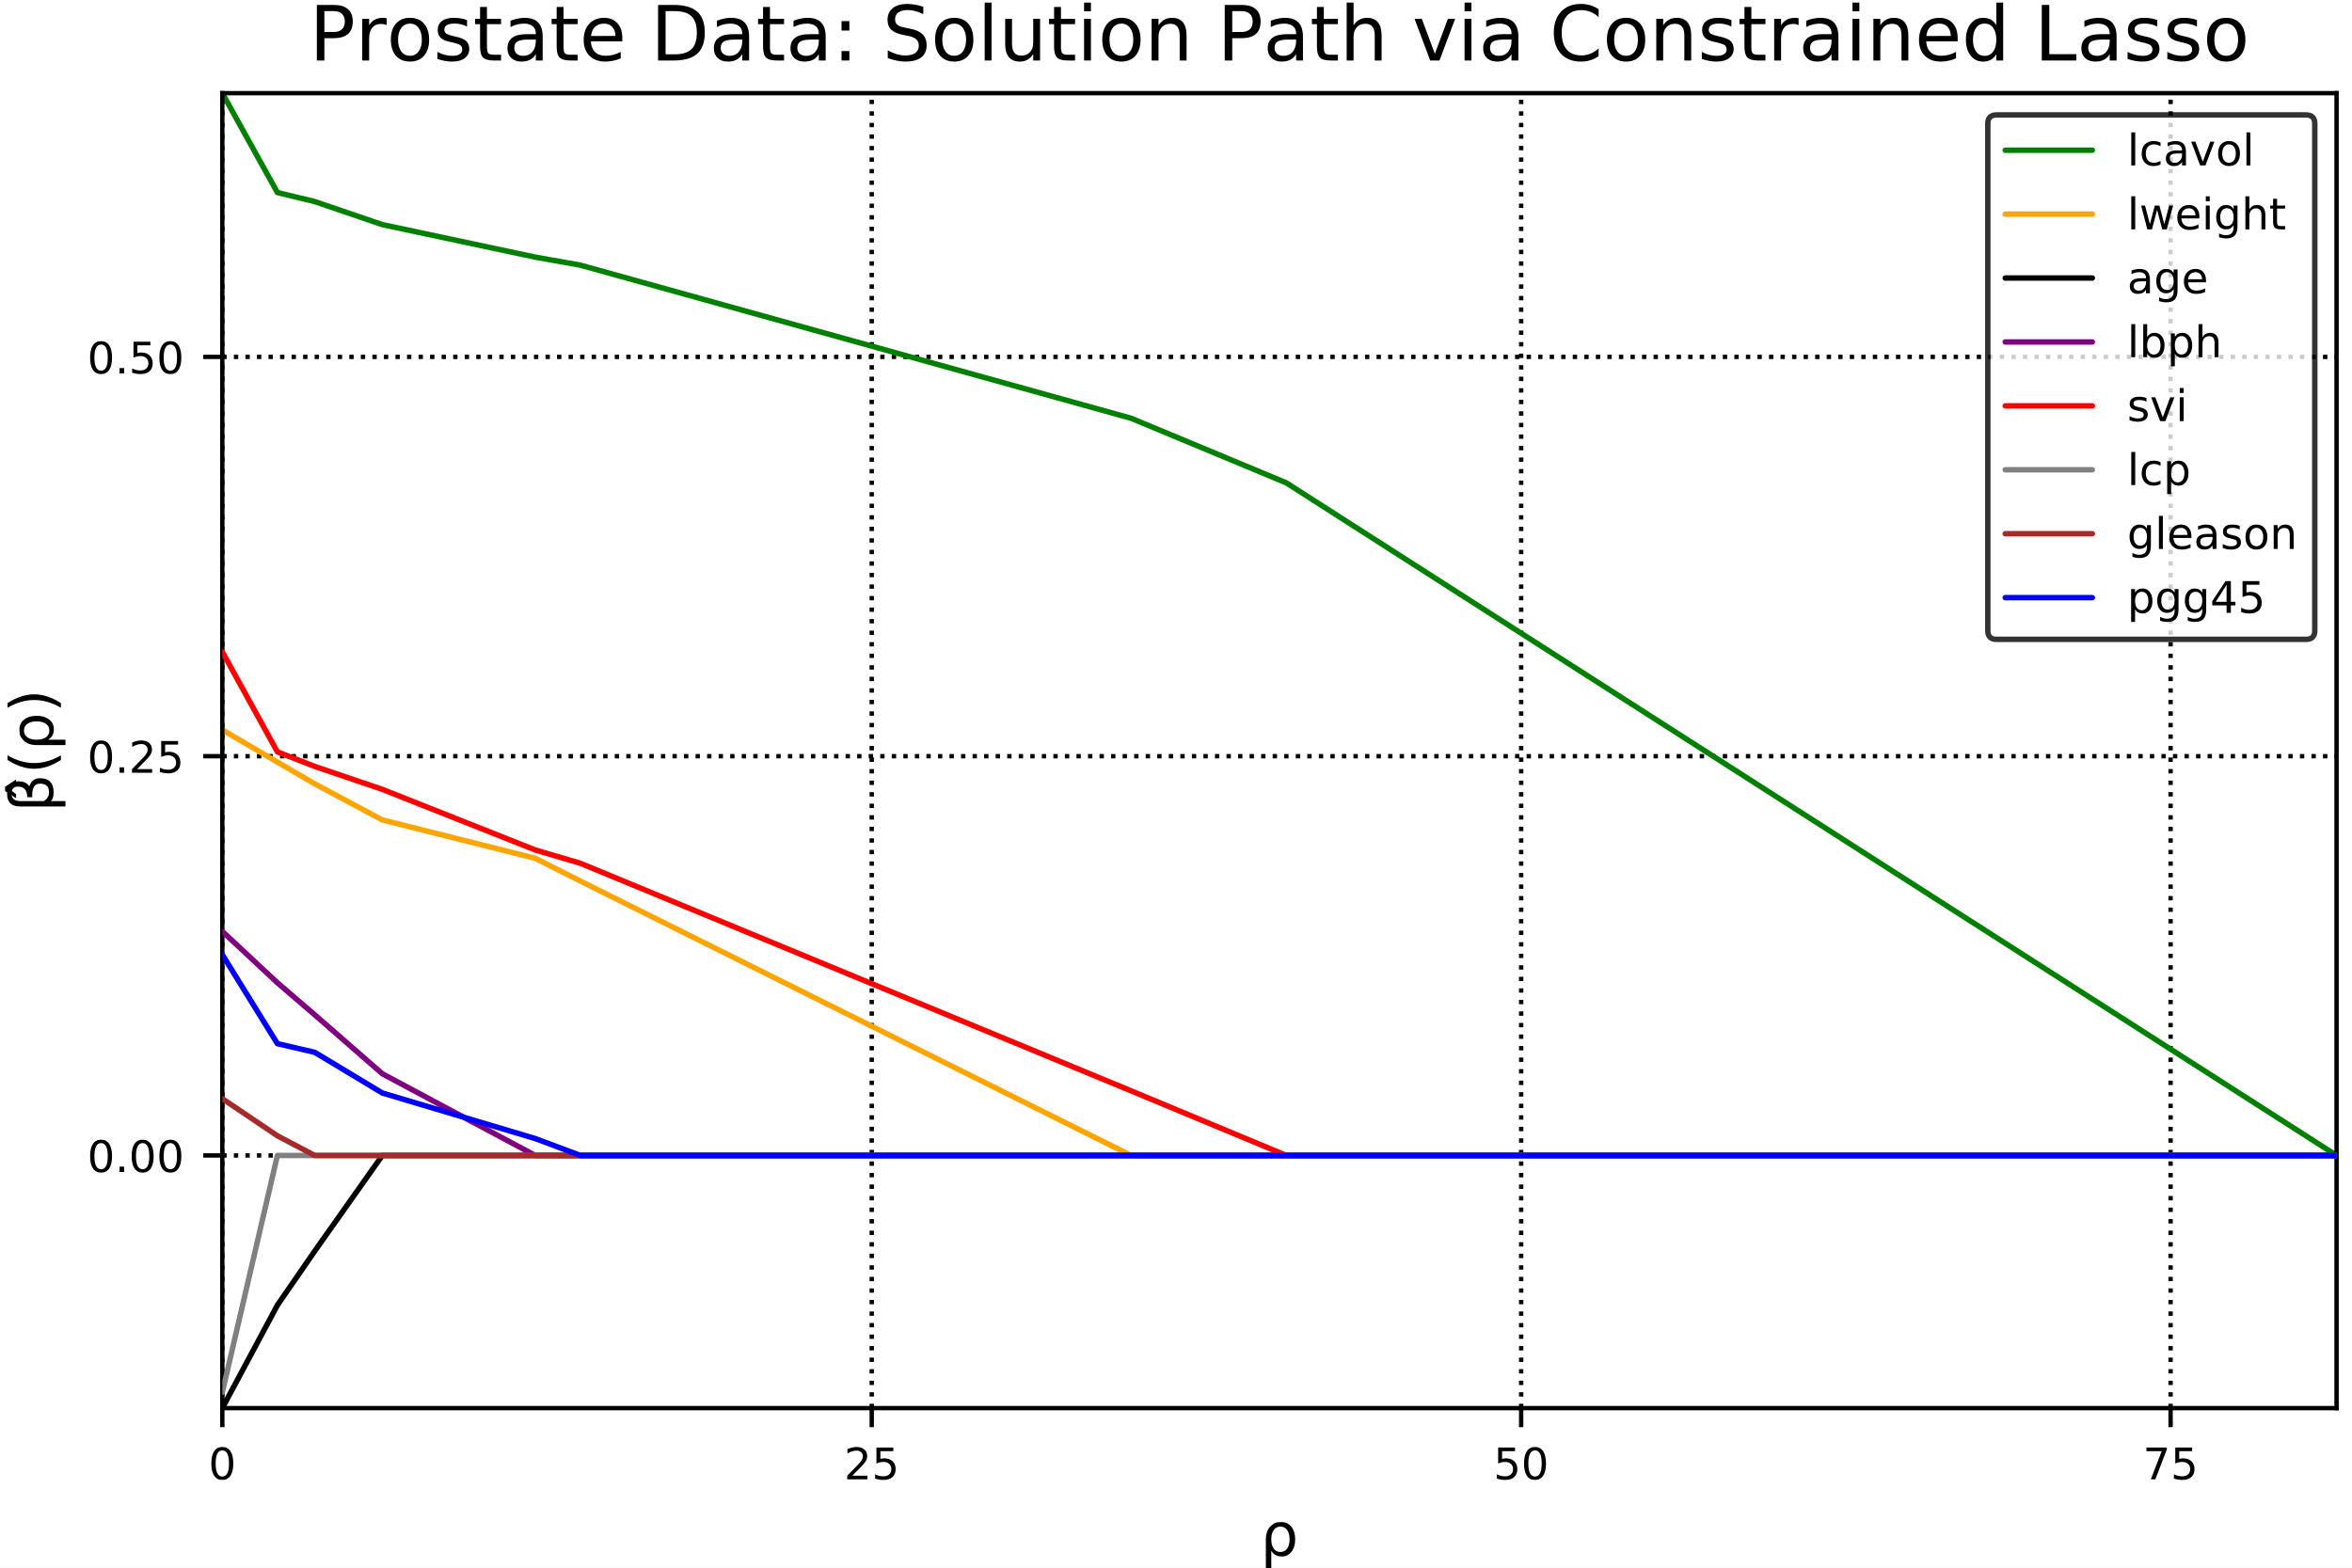
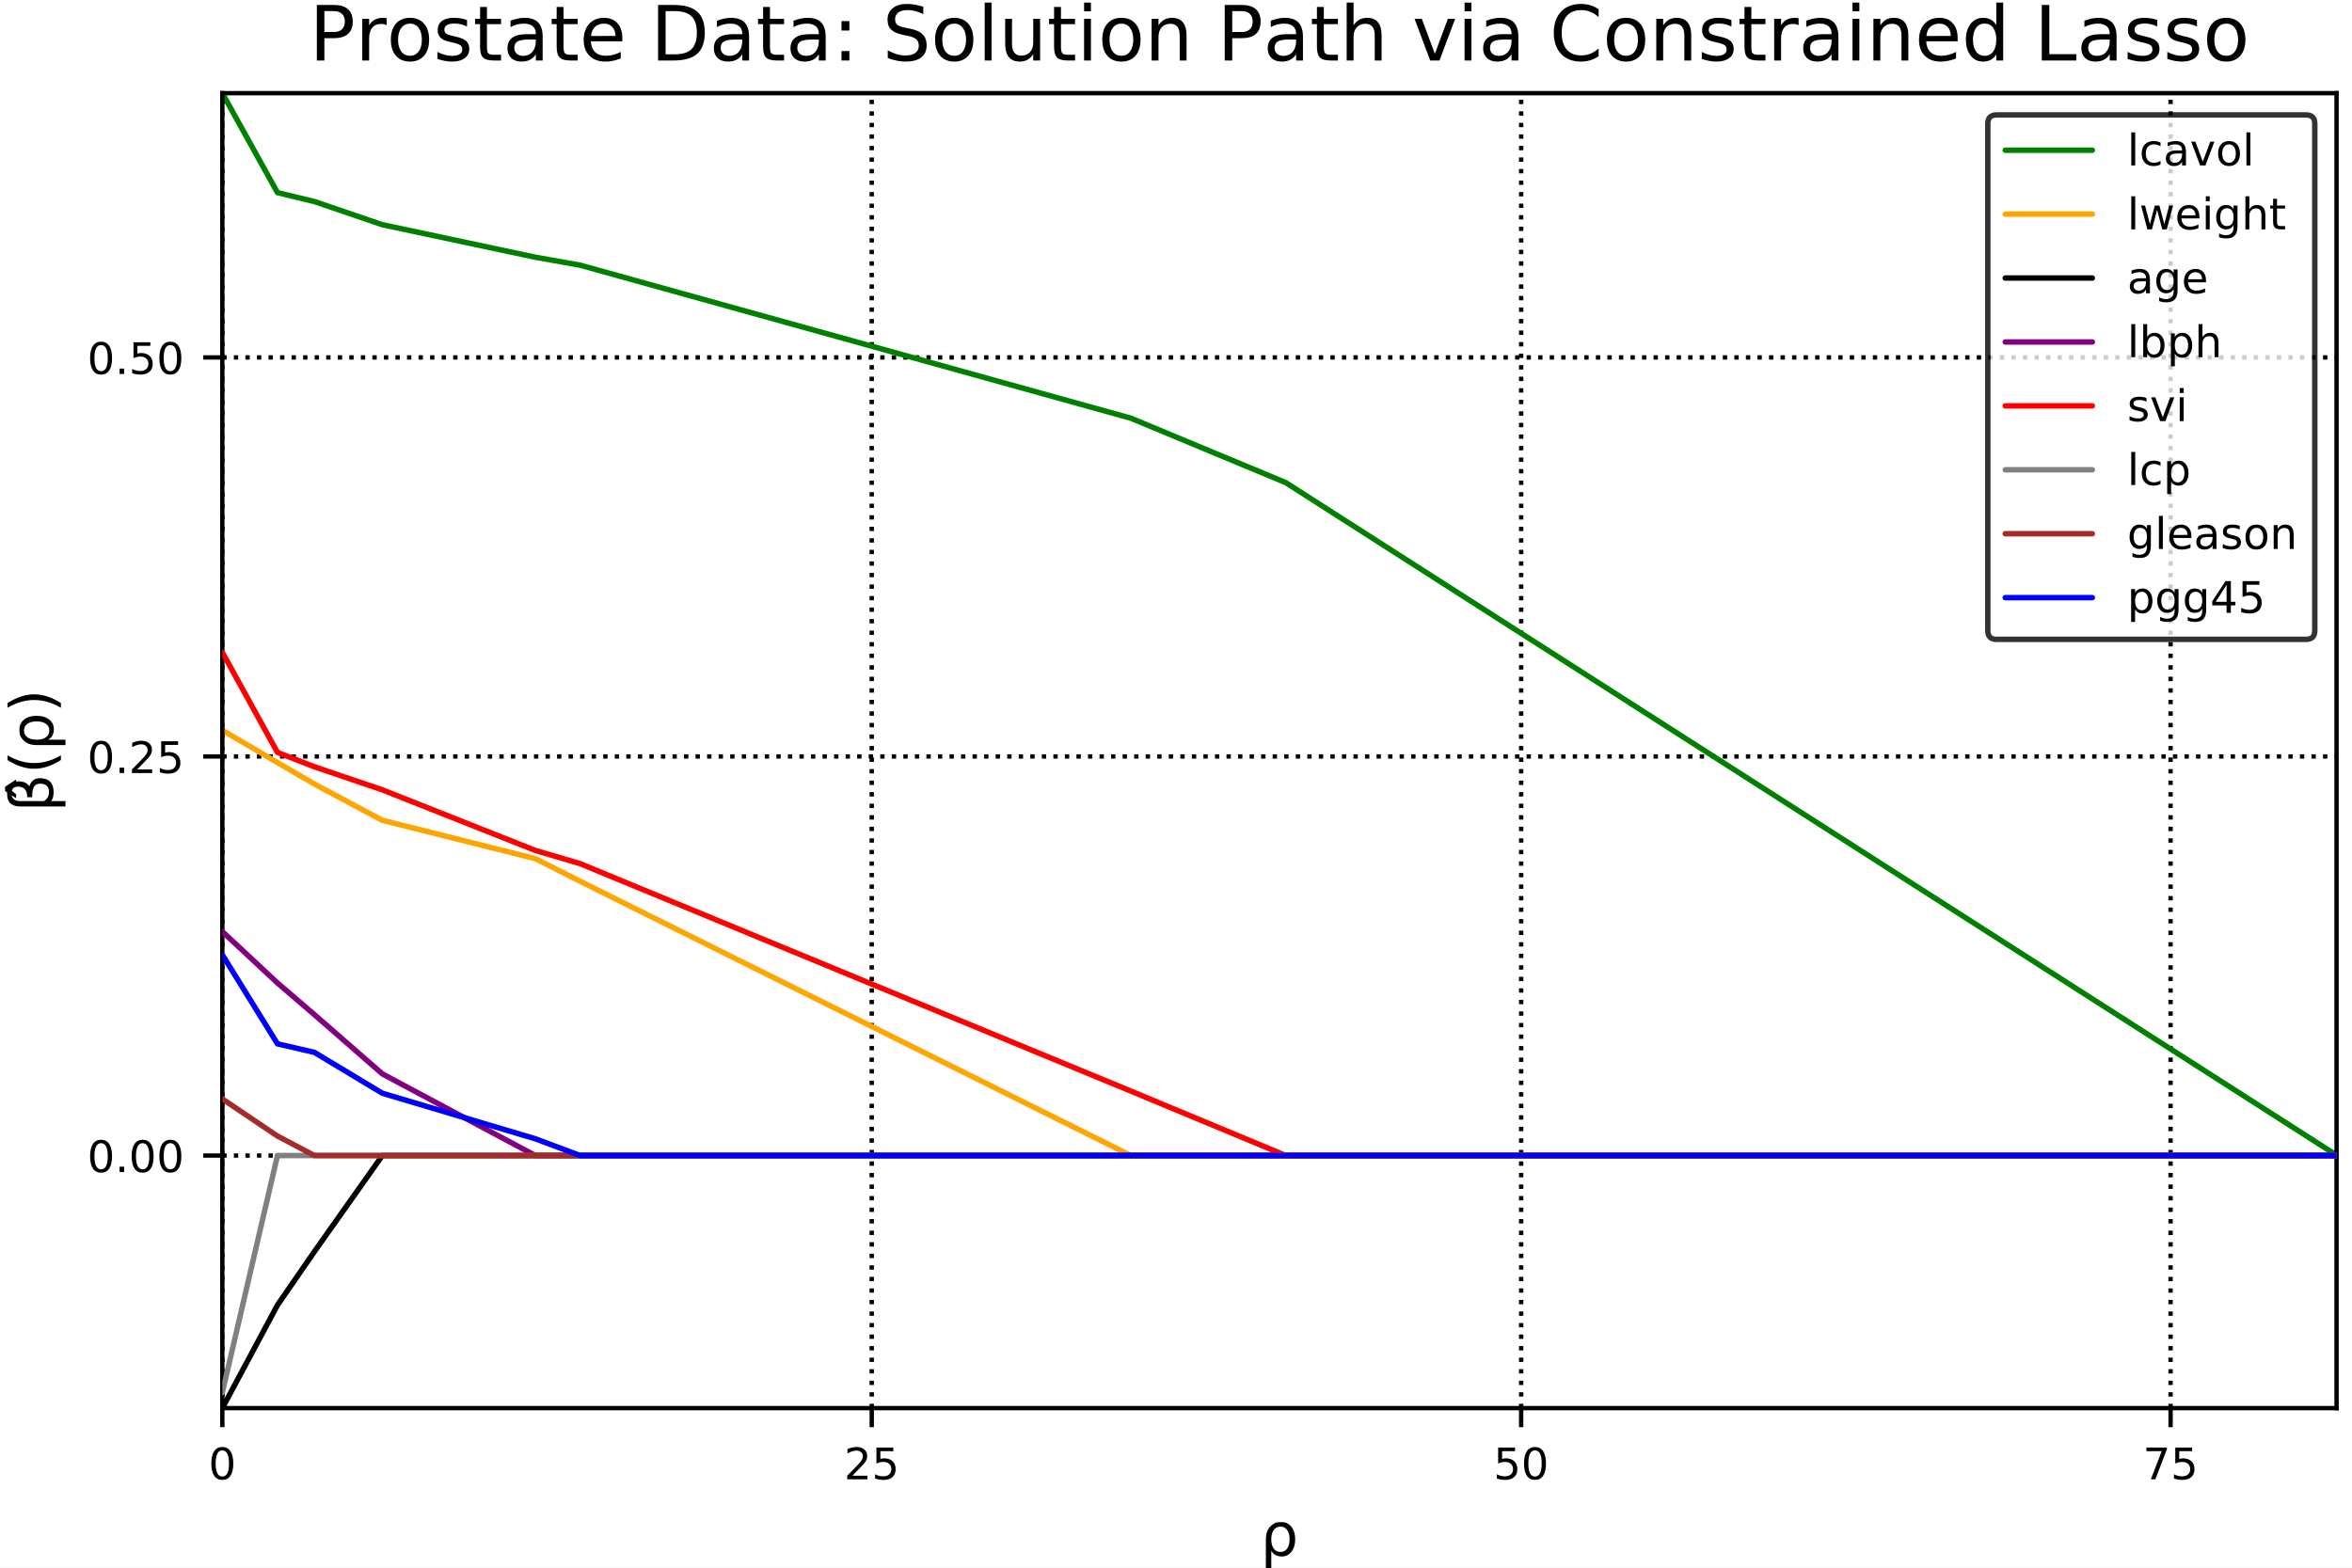
<svg xmlns="http://www.w3.org/2000/svg" xmlns:xlink="http://www.w3.org/1999/xlink" height="288pt" version="1.1" viewBox="0 0 432 288" width="432pt">
  <defs>
    <style type="text/css">
*{stroke-linecap:butt;stroke-linejoin:round;}
  </style>
  </defs>
  <g id="figure_1">
    <g id="patch_1">
      <path d="M 0 288  L 432 288  L 432 0  L 0 0  z " style="fill:#ffffff;" />
    </g>
    <g id="axes_1">
      <g id="patch_2">
        <path d="M 40.835 258.685  L 429.165 258.685  L 429.165 17.115  L 40.835 17.115  z " style="fill:#ffffff;" />
      </g>
      <g id="matplotlib.axis_1">
        <g id="xtick_1">
          <g id="line2d_1">
-             <path clip-path="url(#pee1b139d7b)" d="M 40.835 258.685  L 40.835 17.115  " style="fill:none;stroke:#000000;stroke-dasharray:0.8,1.32;stroke-dashoffset:0;stroke-width:0.8;" />
+             <path clip-path="url(#p64b3c31b9f)" d="M 40.835 258.685  L 40.835 17.115  " style="fill:none;stroke:#000000;stroke-dasharray:0.8,1.32;stroke-dashoffset:0;stroke-width:0.8;" />
          </g>
          <g id="line2d_2">
            <defs>
-               <path d="M 0 0  L 0 3.5  " id="m32aee1490c" style="stroke:#000000;stroke-width:0.8;" />
-             </defs>
-             <g>
-               <use style="stroke:#000000;stroke-width:0.8;" x="40.835" xlink:href="#m32aee1490c" y="258.685" />
+               <path d="M 0 0  L 0 3.5  " id="md95f146aca" style="stroke:#000000;stroke-width:0.8;" />
+             </defs>
+             <g>
+               <use style="stroke:#000000;stroke-width:0.8;" x="40.835" xlink:href="#md95f146aca" y="258.685" />
            </g>
          </g>
          <g id="text_1">
            <defs>
              <path d="M 31.781 66.406  Q 24.172 66.406 20.328 58.906  Q 16.5 51.422 16.5 36.375  Q 16.5 21.391 20.328 13.891  Q 24.172 6.391 31.781 6.391  Q 39.453 6.391 43.281 13.891  Q 47.125 21.391 47.125 36.375  Q 47.125 51.422 43.281 58.906  Q 39.453 66.406 31.781 66.406  z M 31.781 74.219  Q 44.047 74.219 50.516 64.516  Q 56.984 54.828 56.984 36.375  Q 56.984 17.969 50.516 8.266  Q 44.047 -1.422 31.781 -1.422  Q 19.531 -1.422 13.062 8.266  Q 6.594 17.969 6.594 36.375  Q 6.594 54.828 13.062 64.516  Q 19.531 74.219 31.781 74.219  z " id="DejaVuSans-30" />
            </defs>
            <g transform="translate(38.28965 271.7641)scale(0.08 -0.08)">
              <use xlink:href="#DejaVuSans-30" />
            </g>
          </g>
        </g>
        <g id="xtick_2">
          <g id="line2d_3">
-             <path clip-path="url(#pee1b139d7b)" d="M 160.116 258.685  L 160.116 17.115  " style="fill:none;stroke:#000000;stroke-dasharray:0.8,1.32;stroke-dashoffset:0;stroke-width:0.8;" />
+             <path clip-path="url(#p64b3c31b9f)" d="M 160.116 258.685  L 160.116 17.115  " style="fill:none;stroke:#000000;stroke-dasharray:0.8,1.32;stroke-dashoffset:0;stroke-width:0.8;" />
          </g>
          <g id="line2d_4">
            <g>
-               <use style="stroke:#000000;stroke-width:0.8;" x="160.116" xlink:href="#m32aee1490c" y="258.685" />
+               <use style="stroke:#000000;stroke-width:0.8;" x="160.116" xlink:href="#md95f146aca" y="258.685" />
            </g>
          </g>
          <g id="text_2">
            <defs>
              <path d="M 19.188 8.297  L 53.609 8.297  L 53.609 0  L 7.328 0  L 7.328 8.297  Q 12.938 14.109 22.625 23.891  Q 32.328 33.688 34.812 36.531  Q 39.547 41.844 41.422 45.531  Q 43.312 49.219 43.312 52.781  Q 43.312 58.594 39.234 62.25  Q 35.156 65.922 28.609 65.922  Q 23.969 65.922 18.812 64.312  Q 13.672 62.703 7.812 59.422  L 7.812 69.391  Q 13.766 71.781 18.938 73  Q 24.125 74.219 28.422 74.219  Q 39.75 74.219 46.484 68.547  Q 53.219 62.891 53.219 53.422  Q 53.219 48.922 51.531 44.891  Q 49.859 40.875 45.406 35.406  Q 44.188 33.984 37.641 27.219  Q 31.109 20.453 19.188 8.297  z " id="DejaVuSans-32" />
              <path d="M 10.797 72.906  L 49.516 72.906  L 49.516 64.594  L 19.828 64.594  L 19.828 46.734  Q 21.969 47.469 24.109 47.828  Q 26.266 48.188 28.422 48.188  Q 40.625 48.188 47.75 41.5  Q 54.891 34.812 54.891 23.391  Q 54.891 11.625 47.562 5.094  Q 40.234 -1.422 26.906 -1.422  Q 22.312 -1.422 17.547 -0.641  Q 12.797 0.141 7.719 1.703  L 7.719 11.625  Q 12.109 9.234 16.797 8.062  Q 21.484 6.891 26.703 6.891  Q 35.156 6.891 40.078 11.328  Q 45.016 15.766 45.016 23.391  Q 45.016 31 40.078 35.438  Q 35.156 39.891 26.703 39.891  Q 22.75 39.891 18.812 39.016  Q 14.891 38.141 10.797 36.281  z " id="DejaVuSans-35" />
            </defs>
            <g transform="translate(155.026 271.7641)scale(0.08 -0.08)">
              <use xlink:href="#DejaVuSans-32" />
              <use x="63.623" xlink:href="#DejaVuSans-35" />
            </g>
          </g>
        </g>
        <g id="xtick_3">
          <g id="line2d_5">
-             <path clip-path="url(#pee1b139d7b)" d="M 279.397 258.685  L 279.397 17.115  " style="fill:none;stroke:#000000;stroke-dasharray:0.8,1.32;stroke-dashoffset:0;stroke-width:0.8;" />
+             <path clip-path="url(#p64b3c31b9f)" d="M 279.397 258.685  L 279.397 17.115  " style="fill:none;stroke:#000000;stroke-dasharray:0.8,1.32;stroke-dashoffset:0;stroke-width:0.8;" />
          </g>
          <g id="line2d_6">
            <g>
-               <use style="stroke:#000000;stroke-width:0.8;" x="279.397" xlink:href="#m32aee1490c" y="258.685" />
+               <use style="stroke:#000000;stroke-width:0.8;" x="279.397" xlink:href="#md95f146aca" y="258.685" />
            </g>
          </g>
          <g id="text_3">
            <g transform="translate(274.3073 271.7641)scale(0.08 -0.08)">
              <use xlink:href="#DejaVuSans-35" />
              <use x="63.623" xlink:href="#DejaVuSans-30" />
            </g>
          </g>
        </g>
        <g id="xtick_4">
          <g id="line2d_7">
-             <path clip-path="url(#pee1b139d7b)" d="M 398.679 258.685  L 398.679 17.115  " style="fill:none;stroke:#000000;stroke-dasharray:0.8,1.32;stroke-dashoffset:0;stroke-width:0.8;" />
+             <path clip-path="url(#p64b3c31b9f)" d="M 398.679 258.685  L 398.679 17.115  " style="fill:none;stroke:#000000;stroke-dasharray:0.8,1.32;stroke-dashoffset:0;stroke-width:0.8;" />
          </g>
          <g id="line2d_8">
            <g>
-               <use style="stroke:#000000;stroke-width:0.8;" x="398.679" xlink:href="#m32aee1490c" y="258.685" />
+               <use style="stroke:#000000;stroke-width:0.8;" x="398.679" xlink:href="#md95f146aca" y="258.685" />
            </g>
          </g>
          <g id="text_4">
            <defs>
              <path d="M 8.203 72.906  L 55.078 72.906  L 55.078 68.703  L 28.609 0  L 18.312 0  L 43.219 64.594  L 8.203 64.594  z " id="DejaVuSans-37" />
            </defs>
            <g transform="translate(393.5887 271.7641)scale(0.08 -0.08)">
              <use xlink:href="#DejaVuSans-37" />
              <use x="63.623" xlink:href="#DejaVuSans-35" />
            </g>
          </g>
        </g>
        <g id="text_5">
          <defs>
            <path d="M 13.484 44.922  Q 16.453 49.906 23.828 54.297  Q 26.703 56 35.594 56  Q 45.562 56 51.781 48.094  Q 58.016 40.188 58.016 27.297  Q 58.016 14.406 51.781 6.484  Q 45.562 -1.422 35.594 -1.422  Q 29.594 -1.422 25.266 0.953  Q 20.953 3.328 18.109 8.203  L 18.109 -20.797  L 9.078 -20.797  L 9.078 26.812  Q 9.078 38.094 13.484 44.922  z M 48.688 27.297  Q 48.688 37.203 44.609 42.844  Q 40.531 48.484 33.406 48.484  Q 26.266 48.484 22.188 42.844  Q 18.109 37.203 18.109 27.297  Q 18.109 17.391 22.188 11.75  Q 26.266 6.109 33.406 6.109  Q 40.531 6.109 44.609 11.75  Q 48.688 17.391 48.688 27.297  z " id="DejaVuSans-3c1" />
          </defs>
          <g transform="translate(231.5084 285.7861)scale(0.11 -0.11)">
            <use xlink:href="#DejaVuSans-3c1" />
          </g>
        </g>
      </g>
      <g id="matplotlib.axis_2">
        <g id="ytick_1">
          <g id="line2d_9">
-             <path clip-path="url(#pee1b139d7b)" d="M 40.835 212.27  L 429.165 212.27  " style="fill:none;stroke:#000000;stroke-dasharray:0.8,1.32;stroke-dashoffset:0;stroke-width:0.8;" />
+             <path clip-path="url(#p64b3c31b9f)" d="M 40.835 212.285  L 429.165 212.285  " style="fill:none;stroke:#000000;stroke-dasharray:0.8,1.32;stroke-dashoffset:0;stroke-width:0.8;" />
          </g>
          <g id="line2d_10">
            <defs>
-               <path d="M 0 0  L -3.5 0  " id="me1dd8084e0" style="stroke:#000000;stroke-width:0.8;" />
-             </defs>
-             <g>
-               <use style="stroke:#000000;stroke-width:0.8;" x="40.835" xlink:href="#me1dd8084e0" y="212.27" />
+               <path d="M 0 0  L -3.5 0  " id="m5ad506ca49" style="stroke:#000000;stroke-width:0.8;" />
+             </defs>
+             <g>
+               <use style="stroke:#000000;stroke-width:0.8;" x="40.835" xlink:href="#m5ad506ca49" y="212.285" />
            </g>
          </g>
          <g id="text_6">
            <defs>
              <path d="M 10.688 12.406  L 21 12.406  L 21 0  L 10.688 0  z " id="DejaVuSans-2e" />
            </defs>
-             <g transform="translate(16.02215 215.3098)scale(0.08 -0.08)">
+             <g transform="translate(16.02215 215.324)scale(0.08 -0.08)">
              <use xlink:href="#DejaVuSans-30" />
              <use x="63.623" xlink:href="#DejaVuSans-2e" />
              <use x="95.41" xlink:href="#DejaVuSans-30" />
              <use x="159.033" xlink:href="#DejaVuSans-30" />
            </g>
          </g>
        </g>
        <g id="ytick_2">
          <g id="line2d_11">
-             <path clip-path="url(#pee1b139d7b)" d="M 40.835 138.92  L 429.165 138.92  " style="fill:none;stroke:#000000;stroke-dasharray:0.8,1.32;stroke-dashoffset:0;stroke-width:0.8;" />
+             <path clip-path="url(#p64b3c31b9f)" d="M 40.835 138.974  L 429.165 138.974  " style="fill:none;stroke:#000000;stroke-dasharray:0.8,1.32;stroke-dashoffset:0;stroke-width:0.8;" />
          </g>
          <g id="line2d_12">
            <g>
-               <use style="stroke:#000000;stroke-width:0.8;" x="40.835" xlink:href="#me1dd8084e0" y="138.92" />
+               <use style="stroke:#000000;stroke-width:0.8;" x="40.835" xlink:href="#m5ad506ca49" y="138.974" />
            </g>
          </g>
          <g id="text_7">
-             <g transform="translate(16.02215 141.9592)scale(0.08 -0.08)">
+             <g transform="translate(16.02215 142.0137)scale(0.08 -0.08)">
              <use xlink:href="#DejaVuSans-30" />
              <use x="63.623" xlink:href="#DejaVuSans-2e" />
              <use x="95.41" xlink:href="#DejaVuSans-32" />
              <use x="159.033" xlink:href="#DejaVuSans-35" />
            </g>
          </g>
        </g>
        <g id="ytick_3">
          <g id="line2d_13">
-             <path clip-path="url(#pee1b139d7b)" d="M 40.835 65.569  L 429.165 65.569  " style="fill:none;stroke:#000000;stroke-dasharray:0.8,1.32;stroke-dashoffset:0;stroke-width:0.8;" />
+             <path clip-path="url(#p64b3c31b9f)" d="M 40.835 65.664  L 429.165 65.664  " style="fill:none;stroke:#000000;stroke-dasharray:0.8,1.32;stroke-dashoffset:0;stroke-width:0.8;" />
          </g>
          <g id="line2d_14">
            <g>
-               <use style="stroke:#000000;stroke-width:0.8;" x="40.835" xlink:href="#me1dd8084e0" y="65.569" />
+               <use style="stroke:#000000;stroke-width:0.8;" x="40.835" xlink:href="#m5ad506ca49" y="65.664" />
            </g>
          </g>
          <g id="text_8">
-             <g transform="translate(16.02215 68.6085)scale(0.08 -0.08)">
+             <g transform="translate(16.02215 68.70337)scale(0.08 -0.08)">
              <use xlink:href="#DejaVuSans-30" />
              <use x="63.623" xlink:href="#DejaVuSans-2e" />
              <use x="95.41" xlink:href="#DejaVuSans-35" />
              <use x="159.033" xlink:href="#DejaVuSans-30" />
            </g>
          </g>
        </g>
        <g id="text_9">
          <defs>
            <path d="M 18.406 3.375  L 18.406 -20.797  L 9.375 -20.797  L 9.375 54.344  Q 9.375 76.609 30.172 76.609  Q 51.375 76.609 51.375 57.812  Q 51.375 44.438 42.969 39.547  Q 56.641 35.156 56.641 22.125  Q 56.641 -1.031 33.109 -1.031  Q 22.75 -1.031 18.406 3.375  z M 18.406 15.094  Q 23.828 6.641 33.453 6.641  Q 47.516 6.641 47.516 21.969  Q 47.516 35.75 24.859 34.672  L 24.859 42.969  Q 42.578 42.969 42.578 58.594  Q 42.578 69.281 31.156 69.281  Q 18.406 69.281 18.406 54.047  z " id="DejaVuSans-3b2" />
            <path d="M -28.609 79.984  L -21.391 79.984  L -9.422 61.625  L -16.219 61.625  L -25 73.578  L -33.797 61.625  L -40.578 61.625  z M -25 56  z " id="DejaVuSans-302" />
            <path d="M 31 75.875  Q 24.469 64.656 21.281 53.656  Q 18.109 42.672 18.109 31.391  Q 18.109 20.125 21.312 9.062  Q 24.516 -2 31 -13.188  L 23.188 -13.188  Q 15.875 -1.703 12.234 9.375  Q 8.594 20.453 8.594 31.391  Q 8.594 42.281 12.203 53.312  Q 15.828 64.359 23.188 75.875  z " id="DejaVuSans-28" />
            <path d="M 8.016 75.875  L 15.828 75.875  Q 23.141 64.359 26.781 53.312  Q 30.422 42.281 30.422 31.391  Q 30.422 20.453 26.781 9.375  Q 23.141 -1.703 15.828 -13.188  L 8.016 -13.188  Q 14.5 -2 17.703 9.062  Q 20.906 20.125 20.906 31.391  Q 20.906 42.672 17.703 53.656  Q 14.5 64.656 8.016 75.875  z " id="DejaVuSans-29" />
          </defs>
          <g transform="translate(9.734489 149.193)rotate(-90)scale(0.11 -0.11)">
            <use xlink:href="#DejaVuSans-3b2" />
            <use x="63.818" xlink:href="#DejaVuSans-302" />
            <use x="63.818" xlink:href="#DejaVuSans-28" />
            <use x="102.832" xlink:href="#DejaVuSans-3c1" />
            <use x="166.309" xlink:href="#DejaVuSans-29" />
          </g>
        </g>
      </g>
      <g id="line2d_15">
-         <path clip-path="url(#pee1b139d7b)" d="M 429.165 212.27  L 236.27 88.709  L 207.754 76.839  L 106.602 48.712  L 98.305 47.238  L 70.223 41.266  L 57.808 37.03  L 50.951 35.371  L 40.835 17.115  " style="fill:none;stroke:#008000;stroke-linecap:round;" />
+         <path clip-path="url(#p64b3c31b9f)" d="M 429.165 212.227  L 236.165 88.666  L 207.72 76.832  L 106.546 48.715  L 98.315 47.253  L 70.227 41.283  L 57.757 37.03  L 50.966 35.388  L 40.835 17.115  " style="fill:none;stroke:#008000;stroke-linecap:round;" />
      </g>
      <g id="line2d_16">
-         <path clip-path="url(#pee1b139d7b)" d="M 429.165 212.27  L 236.27 212.27  L 207.754 212.27  L 106.602 161.862  L 98.305 157.675  L 70.223 150.628  L 57.808 144  L 50.951 140.007  L 40.835 134.084  " style="fill:none;stroke:#ffa500;stroke-linecap:round;" />
+         <path clip-path="url(#p64b3c31b9f)" d="M 429.165 212.285  L 236.165 212.285  L 207.72 212.285  L 106.546 161.894  L 98.315 157.742  L 70.227 150.697  L 57.757 144.043  L 50.966 140.091  L 40.835 134.163  " style="fill:none;stroke:#ffa500;stroke-linecap:round;" />
      </g>
      <g id="patch_3">
        <path d="M 40.835 258.685  L 40.835 17.115  " style="fill:none;stroke:#000000;stroke-linecap:square;stroke-linejoin:miter;stroke-width:0.8;" />
      </g>
      <g id="patch_4">
        <path d="M 429.165 258.685  L 429.165 17.115  " style="fill:none;stroke:#000000;stroke-linecap:square;stroke-linejoin:miter;stroke-width:0.8;" />
      </g>
      <g id="patch_5">
        <path d="M 40.835 258.685  L 429.165 258.685  " style="fill:none;stroke:#000000;stroke-linecap:square;stroke-linejoin:miter;stroke-width:0.8;" />
      </g>
      <g id="patch_6">
        <path d="M 40.835 17.115  L 429.165 17.115  " style="fill:none;stroke:#000000;stroke-linecap:square;stroke-linejoin:miter;stroke-width:0.8;" />
      </g>
      <g id="line2d_17">
-         <path clip-path="url(#pee1b139d7b)" d="M 429.165 212.27  L 236.27 212.27  L 207.754 212.27  L 106.602 212.27  L 98.305 212.27  L 70.223 212.27  L 57.808 229.834  L 50.951 239.774  L 40.835 258.685  " style="fill:none;stroke:#000000;stroke-linecap:round;" />
+         <path clip-path="url(#p64b3c31b9f)" d="M 429.165 212.285  L 236.165 212.285  L 207.72 212.285  L 106.546 212.285  L 98.315 212.285  L 70.227 212.285  L 57.757 229.918  L 50.966 239.757  L 40.835 258.685  " style="fill:none;stroke:#000000;stroke-linecap:round;" />
      </g>
      <g id="text_10">
        <defs>
          <path d="M 19.672 64.797  L 19.672 37.406  L 32.078 37.406  Q 38.969 37.406 42.719 40.969  Q 46.484 44.531 46.484 51.125  Q 46.484 57.672 42.719 61.234  Q 38.969 64.797 32.078 64.797  z M 9.812 72.906  L 32.078 72.906  Q 44.344 72.906 50.609 67.359  Q 56.891 61.812 56.891 51.125  Q 56.891 40.328 50.609 34.812  Q 44.344 29.297 32.078 29.297  L 19.672 29.297  L 19.672 0  L 9.812 0  z " id="DejaVuSans-50" />
          <path d="M 41.109 46.297  Q 39.594 47.172 37.812 47.578  Q 36.031 48 33.891 48  Q 26.266 48 22.188 43.047  Q 18.109 38.094 18.109 28.812  L 18.109 0  L 9.078 0  L 9.078 54.688  L 18.109 54.688  L 18.109 46.188  Q 20.953 51.172 25.484 53.578  Q 30.031 56 36.531 56  Q 37.453 56 38.578 55.875  Q 39.703 55.766 41.062 55.516  z " id="DejaVuSans-72" />
          <path d="M 30.609 48.391  Q 23.391 48.391 19.188 42.75  Q 14.984 37.109 14.984 27.297  Q 14.984 17.484 19.156 11.844  Q 23.344 6.203 30.609 6.203  Q 37.797 6.203 41.984 11.859  Q 46.188 17.531 46.188 27.297  Q 46.188 37.016 41.984 42.703  Q 37.797 48.391 30.609 48.391  z M 30.609 56  Q 42.328 56 49.016 48.375  Q 55.719 40.766 55.719 27.297  Q 55.719 13.875 49.016 6.219  Q 42.328 -1.422 30.609 -1.422  Q 18.844 -1.422 12.172 6.219  Q 5.516 13.875 5.516 27.297  Q 5.516 40.766 12.172 48.375  Q 18.844 56 30.609 56  z " id="DejaVuSans-6f" />
          <path d="M 44.281 53.078  L 44.281 44.578  Q 40.484 46.531 36.375 47.5  Q 32.281 48.484 27.875 48.484  Q 21.188 48.484 17.844 46.438  Q 14.5 44.391 14.5 40.281  Q 14.5 37.156 16.891 35.375  Q 19.281 33.594 26.516 31.984  L 29.594 31.297  Q 39.156 29.25 43.188 25.516  Q 47.219 21.781 47.219 15.094  Q 47.219 7.469 41.188 3.016  Q 35.156 -1.422 24.609 -1.422  Q 20.219 -1.422 15.453 -0.562  Q 10.688 0.297 5.422 2  L 5.422 11.281  Q 10.406 8.688 15.234 7.391  Q 20.062 6.109 24.812 6.109  Q 31.156 6.109 34.562 8.281  Q 37.984 10.453 37.984 14.406  Q 37.984 18.062 35.516 20.016  Q 33.062 21.969 24.703 23.781  L 21.578 24.516  Q 13.234 26.266 9.516 29.906  Q 5.812 33.547 5.812 39.891  Q 5.812 47.609 11.281 51.797  Q 16.75 56 26.812 56  Q 31.781 56 36.172 55.266  Q 40.578 54.547 44.281 53.078  z " id="DejaVuSans-73" />
          <path d="M 18.312 70.219  L 18.312 54.688  L 36.812 54.688  L 36.812 47.703  L 18.312 47.703  L 18.312 18.016  Q 18.312 11.328 20.141 9.422  Q 21.969 7.516 27.594 7.516  L 36.812 7.516  L 36.812 0  L 27.594 0  Q 17.188 0 13.234 3.875  Q 9.281 7.766 9.281 18.016  L 9.281 47.703  L 2.688 47.703  L 2.688 54.688  L 9.281 54.688  L 9.281 70.219  z " id="DejaVuSans-74" />
          <path d="M 34.281 27.484  Q 23.391 27.484 19.188 25  Q 14.984 22.516 14.984 16.5  Q 14.984 11.719 18.141 8.906  Q 21.297 6.109 26.703 6.109  Q 34.188 6.109 38.703 11.406  Q 43.219 16.703 43.219 25.484  L 43.219 27.484  z M 52.203 31.203  L 52.203 0  L 43.219 0  L 43.219 8.297  Q 40.141 3.328 35.547 0.953  Q 30.953 -1.422 24.312 -1.422  Q 15.922 -1.422 10.953 3.297  Q 6 8.016 6 15.922  Q 6 25.141 12.172 29.828  Q 18.359 34.516 30.609 34.516  L 43.219 34.516  L 43.219 35.406  Q 43.219 41.609 39.141 45  Q 35.062 48.391 27.688 48.391  Q 23 48.391 18.547 47.266  Q 14.109 46.141 10.016 43.891  L 10.016 52.203  Q 14.938 54.109 19.578 55.047  Q 24.219 56 28.609 56  Q 40.484 56 46.344 49.844  Q 52.203 43.703 52.203 31.203  z " id="DejaVuSans-61" />
          <path d="M 56.203 29.594  L 56.203 25.203  L 14.891 25.203  Q 15.484 15.922 20.484 11.062  Q 25.484 6.203 34.422 6.203  Q 39.594 6.203 44.453 7.469  Q 49.312 8.734 54.109 11.281  L 54.109 2.781  Q 49.266 0.734 44.188 -0.344  Q 39.109 -1.422 33.891 -1.422  Q 20.797 -1.422 13.156 6.188  Q 5.516 13.812 5.516 26.812  Q 5.516 40.234 12.766 48.109  Q 20.016 56 32.328 56  Q 43.359 56 49.781 48.891  Q 56.203 41.797 56.203 29.594  z M 47.219 32.234  Q 47.125 39.594 43.094 43.984  Q 39.062 48.391 32.422 48.391  Q 24.906 48.391 20.391 44.141  Q 15.875 39.891 15.188 32.172  z " id="DejaVuSans-65" />
          <path id="DejaVuSans-20" />
          <path d="M 19.672 64.797  L 19.672 8.109  L 31.594 8.109  Q 46.688 8.109 53.688 14.938  Q 60.688 21.781 60.688 36.531  Q 60.688 51.172 53.688 57.984  Q 46.688 64.797 31.594 64.797  z M 9.812 72.906  L 30.078 72.906  Q 51.266 72.906 61.172 64.094  Q 71.094 55.281 71.094 36.531  Q 71.094 17.672 61.125 8.828  Q 51.172 0 30.078 0  L 9.812 0  z " id="DejaVuSans-44" />
          <path d="M 11.719 12.406  L 22.016 12.406  L 22.016 0  L 11.719 0  z M 11.719 51.703  L 22.016 51.703  L 22.016 39.312  L 11.719 39.312  z " id="DejaVuSans-3a" />
          <path d="M 53.516 70.516  L 53.516 60.891  Q 47.906 63.578 42.922 64.891  Q 37.938 66.219 33.297 66.219  Q 25.25 66.219 20.875 63.094  Q 16.5 59.969 16.5 54.203  Q 16.5 49.359 19.406 46.891  Q 22.312 44.438 30.422 42.922  L 36.375 41.703  Q 47.406 39.594 52.656 34.297  Q 57.906 29 57.906 20.125  Q 57.906 9.516 50.797 4.047  Q 43.703 -1.422 29.984 -1.422  Q 24.812 -1.422 18.969 -0.25  Q 13.141 0.922 6.891 3.219  L 6.891 13.375  Q 12.891 10.016 18.656 8.297  Q 24.422 6.594 29.984 6.594  Q 38.422 6.594 43.016 9.906  Q 47.609 13.234 47.609 19.391  Q 47.609 24.75 44.312 27.781  Q 41.016 30.812 33.5 32.328  L 27.484 33.5  Q 16.453 35.688 11.516 40.375  Q 6.594 45.062 6.594 53.422  Q 6.594 63.094 13.406 68.656  Q 20.219 74.219 32.172 74.219  Q 37.312 74.219 42.625 73.281  Q 47.953 72.359 53.516 70.516  z " id="DejaVuSans-53" />
          <path d="M 9.422 75.984  L 18.406 75.984  L 18.406 0  L 9.422 0  z " id="DejaVuSans-6c" />
          <path d="M 8.5 21.578  L 8.5 54.688  L 17.484 54.688  L 17.484 21.922  Q 17.484 14.156 20.5 10.266  Q 23.531 6.391 29.594 6.391  Q 36.859 6.391 41.078 11.031  Q 45.312 15.672 45.312 23.688  L 45.312 54.688  L 54.297 54.688  L 54.297 0  L 45.312 0  L 45.312 8.406  Q 42.047 3.422 37.719 1  Q 33.406 -1.422 27.688 -1.422  Q 18.266 -1.422 13.375 4.438  Q 8.5 10.297 8.5 21.578  z M 31.109 56  z " id="DejaVuSans-75" />
          <path d="M 9.422 54.688  L 18.406 54.688  L 18.406 0  L 9.422 0  z M 9.422 75.984  L 18.406 75.984  L 18.406 64.594  L 9.422 64.594  z " id="DejaVuSans-69" />
          <path d="M 54.891 33.016  L 54.891 0  L 45.906 0  L 45.906 32.719  Q 45.906 40.484 42.875 44.328  Q 39.844 48.188 33.797 48.188  Q 26.516 48.188 22.312 43.547  Q 18.109 38.922 18.109 30.906  L 18.109 0  L 9.078 0  L 9.078 54.688  L 18.109 54.688  L 18.109 46.188  Q 21.344 51.125 25.703 53.562  Q 30.078 56 35.797 56  Q 45.219 56 50.047 50.172  Q 54.891 44.344 54.891 33.016  z " id="DejaVuSans-6e" />
          <path d="M 54.891 33.016  L 54.891 0  L 45.906 0  L 45.906 32.719  Q 45.906 40.484 42.875 44.328  Q 39.844 48.188 33.797 48.188  Q 26.516 48.188 22.312 43.547  Q 18.109 38.922 18.109 30.906  L 18.109 0  L 9.078 0  L 9.078 75.984  L 18.109 75.984  L 18.109 46.188  Q 21.344 51.125 25.703 53.562  Q 30.078 56 35.797 56  Q 45.219 56 50.047 50.172  Q 54.891 44.344 54.891 33.016  z " id="DejaVuSans-68" />
          <path d="M 2.984 54.688  L 12.5 54.688  L 29.594 8.797  L 46.688 54.688  L 56.203 54.688  L 35.688 0  L 23.484 0  z " id="DejaVuSans-76" />
          <path d="M 64.406 67.281  L 64.406 56.891  Q 59.422 61.531 53.781 63.812  Q 48.141 66.109 41.797 66.109  Q 29.297 66.109 22.656 58.469  Q 16.016 50.828 16.016 36.375  Q 16.016 21.969 22.656 14.328  Q 29.297 6.688 41.797 6.688  Q 48.141 6.688 53.781 8.984  Q 59.422 11.281 64.406 15.922  L 64.406 5.609  Q 59.234 2.094 53.438 0.328  Q 47.656 -1.422 41.219 -1.422  Q 24.656 -1.422 15.125 8.703  Q 5.609 18.844 5.609 36.375  Q 5.609 53.953 15.125 64.078  Q 24.656 74.219 41.219 74.219  Q 47.75 74.219 53.531 72.484  Q 59.328 70.75 64.406 67.281  z " id="DejaVuSans-43" />
          <path d="M 45.406 46.391  L 45.406 75.984  L 54.391 75.984  L 54.391 0  L 45.406 0  L 45.406 8.203  Q 42.578 3.328 38.25 0.953  Q 33.938 -1.422 27.875 -1.422  Q 17.969 -1.422 11.734 6.484  Q 5.516 14.406 5.516 27.297  Q 5.516 40.188 11.734 48.094  Q 17.969 56 27.875 56  Q 33.938 56 38.25 53.625  Q 42.578 51.266 45.406 46.391  z M 14.797 27.297  Q 14.797 17.391 18.875 11.75  Q 22.953 6.109 30.078 6.109  Q 37.203 6.109 41.297 11.75  Q 45.406 17.391 45.406 27.297  Q 45.406 37.203 41.297 42.844  Q 37.203 48.484 30.078 48.484  Q 22.953 48.484 18.875 42.844  Q 14.797 37.203 14.797 27.297  z " id="DejaVuSans-64" />
          <path d="M 9.812 72.906  L 19.672 72.906  L 19.672 8.297  L 55.172 8.297  L 55.172 0  L 9.812 0  z " id="DejaVuSans-4c" />
        </defs>
        <g transform="translate(56.82594 11.11465)scale(0.14 -0.14)">
          <use xlink:href="#DejaVuSans-50" />
          <use x="60.287" xlink:href="#DejaVuSans-72" />
          <use x="101.369" xlink:href="#DejaVuSans-6f" />
          <use x="162.551" xlink:href="#DejaVuSans-73" />
          <use x="214.65" xlink:href="#DejaVuSans-74" />
          <use x="253.859" xlink:href="#DejaVuSans-61" />
          <use x="315.139" xlink:href="#DejaVuSans-74" />
          <use x="354.348" xlink:href="#DejaVuSans-65" />
          <use x="415.871" xlink:href="#DejaVuSans-20" />
          <use x="447.658" xlink:href="#DejaVuSans-44" />
          <use x="524.66" xlink:href="#DejaVuSans-61" />
          <use x="585.939" xlink:href="#DejaVuSans-74" />
          <use x="625.148" xlink:href="#DejaVuSans-61" />
          <use x="686.428" xlink:href="#DejaVuSans-3a" />
          <use x="720.119" xlink:href="#DejaVuSans-20" />
          <use x="751.906" xlink:href="#DejaVuSans-53" />
          <use x="815.383" xlink:href="#DejaVuSans-6f" />
          <use x="876.564" xlink:href="#DejaVuSans-6c" />
          <use x="904.348" xlink:href="#DejaVuSans-75" />
          <use x="967.727" xlink:href="#DejaVuSans-74" />
          <use x="1006.936" xlink:href="#DejaVuSans-69" />
          <use x="1034.719" xlink:href="#DejaVuSans-6f" />
          <use x="1095.9" xlink:href="#DejaVuSans-6e" />
          <use x="1159.279" xlink:href="#DejaVuSans-20" />
          <use x="1191.066" xlink:href="#DejaVuSans-50" />
          <use x="1251.307" xlink:href="#DejaVuSans-61" />
          <use x="1312.586" xlink:href="#DejaVuSans-74" />
          <use x="1351.795" xlink:href="#DejaVuSans-68" />
          <use x="1415.174" xlink:href="#DejaVuSans-20" />
          <use x="1446.961" xlink:href="#DejaVuSans-76" />
          <use x="1506.141" xlink:href="#DejaVuSans-69" />
          <use x="1533.924" xlink:href="#DejaVuSans-61" />
          <use x="1595.203" xlink:href="#DejaVuSans-20" />
          <use x="1626.99" xlink:href="#DejaVuSans-43" />
          <use x="1696.814" xlink:href="#DejaVuSans-6f" />
          <use x="1757.996" xlink:href="#DejaVuSans-6e" />
          <use x="1821.375" xlink:href="#DejaVuSans-73" />
          <use x="1873.475" xlink:href="#DejaVuSans-74" />
          <use x="1912.684" xlink:href="#DejaVuSans-72" />
          <use x="1953.797" xlink:href="#DejaVuSans-61" />
          <use x="2015.076" xlink:href="#DejaVuSans-69" />
          <use x="2042.859" xlink:href="#DejaVuSans-6e" />
          <use x="2106.238" xlink:href="#DejaVuSans-65" />
          <use x="2167.762" xlink:href="#DejaVuSans-64" />
          <use x="2231.238" xlink:href="#DejaVuSans-20" />
          <use x="2263.025" xlink:href="#DejaVuSans-4c" />
          <use x="2318.738" xlink:href="#DejaVuSans-61" />
          <use x="2380.018" xlink:href="#DejaVuSans-73" />
          <use x="2432.117" xlink:href="#DejaVuSans-73" />
          <use x="2484.217" xlink:href="#DejaVuSans-6f" />
        </g>
      </g>
      <g id="line2d_18">
-         <path clip-path="url(#pee1b139d7b)" d="M 429.165 212.27  L 236.27 212.27  L 207.754 212.27  L 106.602 212.27  L 98.305 212.27  L 70.223 197.263  L 57.808 186.432  L 50.951 180.547  L 40.835 171.103  " style="fill:none;stroke:#800080;stroke-linecap:round;" />
+         <path clip-path="url(#p64b3c31b9f)" d="M 429.165 212.285  L 236.165 212.285  L 207.72 212.285  L 106.546 212.285  L 98.315 212.285  L 70.227 197.283  L 57.757 186.409  L 50.966 180.584  L 40.835 171.131  " style="fill:none;stroke:#800080;stroke-linecap:round;" />
      </g>
      <g id="line2d_19">
-         <path clip-path="url(#pee1b139d7b)" d="M 429.165 212.27  L 236.27 212.27  L 207.754 200.4  L 106.602 158.595  L 98.305 156.146  L 70.223 145.013  L 57.808 140.798  L 50.951 138.13  L 40.835 119.752  " style="fill:none;stroke:#ff0000;stroke-linecap:round;" />
+         <path clip-path="url(#p64b3c31b9f)" d="M 429.165 212.285  L 236.165 212.285  L 207.72 200.451  L 106.546 158.659  L 98.315 156.231  L 70.227 145.102  L 57.757 140.87  L 50.966 138.23  L 40.835 119.835  " style="fill:none;stroke:#ff0000;stroke-linecap:round;" />
      </g>
      <g id="line2d_20">
-         <path clip-path="url(#pee1b139d7b)" d="M 429.165 212.27  L 236.27 212.27  L 207.754 212.27  L 106.602 212.27  L 98.305 212.27  L 70.223 212.27  L 57.808 212.27  L 50.951 212.27  L 40.835 255.778  " style="fill:none;stroke:#808080;stroke-linecap:round;" />
+         <path clip-path="url(#p64b3c31b9f)" d="M 429.165 212.285  L 236.165 212.285  L 207.72 212.285  L 106.546 212.285  L 98.315 212.285  L 70.227 212.285  L 57.757 212.285  L 50.966 212.285  L 40.835 255.833  " style="fill:none;stroke:#808080;stroke-linecap:round;" />
      </g>
      <g id="line2d_21">
-         <path clip-path="url(#pee1b139d7b)" d="M 429.165 212.27  L 236.27 212.27  L 207.754 212.27  L 106.602 212.27  L 98.305 212.27  L 70.223 212.27  L 57.808 212.27  L 50.951 208.658  L 40.835 201.84  " style="fill:none;stroke:#a52a2a;stroke-linecap:round;" />
+         <path clip-path="url(#p64b3c31b9f)" d="M 429.165 212.285  L 236.165 212.285  L 207.72 212.285  L 106.546 212.285  L 98.315 212.285  L 70.227 212.285  L 57.757 212.285  L 50.966 208.709  L 40.835 201.885  " style="fill:none;stroke:#a52a2a;stroke-linecap:round;" />
      </g>
      <g id="line2d_22">
-         <path clip-path="url(#pee1b139d7b)" d="M 429.165 212.27  L 236.27 212.27  L 207.754 212.27  L 106.602 212.27  L 98.305 209.165  L 70.223 200.796  L 57.808 193.321  L 50.951 191.731  L 40.835 175.384  " style="fill:none;stroke:#0000ff;stroke-linecap:round;" />
+         <path clip-path="url(#p64b3c31b9f)" d="M 429.165 212.285  L 236.165 212.285  L 207.72 212.285  L 106.546 212.285  L 98.315 209.205  L 70.227 200.839  L 57.757 193.336  L 50.966 191.761  L 40.835 175.399  " style="fill:none;stroke:#0000ff;stroke-linecap:round;" />
      </g>
      <g id="legend_1">
        <g id="patch_7">
          <path d="M 366.707 117.455  L 423.565 117.455  Q 425.165 117.455 425.165 115.855  L 425.165 22.715  Q 425.165 21.115 423.565 21.115  L 366.707 21.115  Q 365.107 21.115 365.107 22.715  L 365.107 115.855  Q 365.107 117.455 366.707 117.455  z " style="fill:#ffffff;opacity:0.8;stroke:#000000;stroke-linejoin:miter;" />
        </g>
        <g id="line2d_23">
          <path d="M 368.307 27.593  L 384.307 27.593  " style="fill:none;stroke:#008000;stroke-linecap:round;" />
        </g>
        <g id="line2d_24" />
        <g id="text_11">
          <defs>
            <path d="M 48.781 52.594  L 48.781 44.188  Q 44.969 46.297 41.141 47.344  Q 37.312 48.391 33.406 48.391  Q 24.656 48.391 19.812 42.844  Q 14.984 37.312 14.984 27.297  Q 14.984 17.281 19.812 11.734  Q 24.656 6.203 33.406 6.203  Q 37.312 6.203 41.141 7.25  Q 44.969 8.297 48.781 10.406  L 48.781 2.094  Q 45.016 0.344 40.984 -0.531  Q 36.969 -1.422 32.422 -1.422  Q 20.062 -1.422 12.781 6.344  Q 5.516 14.109 5.516 27.297  Q 5.516 40.672 12.859 48.328  Q 20.219 56 33.016 56  Q 37.156 56 41.109 55.141  Q 45.062 54.297 48.781 52.594  z " id="DejaVuSans-63" />
          </defs>
          <g transform="translate(390.7066 30.3934)scale(0.08 -0.08)">
            <use xlink:href="#DejaVuSans-6c" />
            <use x="27.783" xlink:href="#DejaVuSans-63" />
            <use x="82.764" xlink:href="#DejaVuSans-61" />
            <use x="144.043" xlink:href="#DejaVuSans-76" />
            <use x="203.223" xlink:href="#DejaVuSans-6f" />
            <use x="264.404" xlink:href="#DejaVuSans-6c" />
          </g>
        </g>
        <g id="line2d_25">
          <path d="M 368.307 39.336  L 384.307 39.336  " style="fill:none;stroke:#ffa500;stroke-linecap:round;" />
        </g>
        <g id="line2d_26" />
        <g id="text_12">
          <defs>
            <path d="M 4.203 54.688  L 13.188 54.688  L 24.422 12.016  L 35.594 54.688  L 46.188 54.688  L 57.422 12.016  L 68.609 54.688  L 77.594 54.688  L 63.281 0  L 52.688 0  L 40.922 44.828  L 29.109 0  L 18.5 0  z " id="DejaVuSans-77" />
            <path d="M 45.406 27.984  Q 45.406 37.75 41.375 43.109  Q 37.359 48.484 30.078 48.484  Q 22.859 48.484 18.828 43.109  Q 14.797 37.75 14.797 27.984  Q 14.797 18.266 18.828 12.891  Q 22.859 7.516 30.078 7.516  Q 37.359 7.516 41.375 12.891  Q 45.406 18.266 45.406 27.984  z M 54.391 6.781  Q 54.391 -7.172 48.188 -13.984  Q 42 -20.797 29.203 -20.797  Q 24.469 -20.797 20.266 -20.094  Q 16.062 -19.391 12.109 -17.922  L 12.109 -9.188  Q 16.062 -11.328 19.922 -12.344  Q 23.781 -13.375 27.781 -13.375  Q 36.625 -13.375 41.016 -8.766  Q 45.406 -4.156 45.406 5.172  L 45.406 9.625  Q 42.625 4.781 38.281 2.391  Q 33.938 0 27.875 0  Q 17.828 0 11.672 7.656  Q 5.516 15.328 5.516 27.984  Q 5.516 40.672 11.672 48.328  Q 17.828 56 27.875 56  Q 33.938 56 38.281 53.609  Q 42.625 51.219 45.406 46.391  L 45.406 54.688  L 54.391 54.688  z " id="DejaVuSans-67" />
          </defs>
          <g transform="translate(390.7066 42.1359)scale(0.08 -0.08)">
            <use xlink:href="#DejaVuSans-6c" />
            <use x="27.783" xlink:href="#DejaVuSans-77" />
            <use x="109.57" xlink:href="#DejaVuSans-65" />
            <use x="171.094" xlink:href="#DejaVuSans-69" />
            <use x="198.877" xlink:href="#DejaVuSans-67" />
            <use x="262.354" xlink:href="#DejaVuSans-68" />
            <use x="325.732" xlink:href="#DejaVuSans-74" />
          </g>
        </g>
        <g id="line2d_27">
          <path d="M 368.307 51.078  L 384.307 51.078  " style="fill:none;stroke:#000000;stroke-linecap:round;" />
        </g>
        <g id="line2d_28" />
        <g id="text_13">
          <g transform="translate(390.7066 53.8784)scale(0.08 -0.08)">
            <use xlink:href="#DejaVuSans-61" />
            <use x="61.279" xlink:href="#DejaVuSans-67" />
            <use x="124.756" xlink:href="#DejaVuSans-65" />
          </g>
        </g>
        <g id="line2d_29">
          <path d="M 368.307 62.821  L 384.307 62.821  " style="fill:none;stroke:#800080;stroke-linecap:round;" />
        </g>
        <g id="line2d_30" />
        <g id="text_14">
          <defs>
            <path d="M 48.688 27.297  Q 48.688 37.203 44.609 42.844  Q 40.531 48.484 33.406 48.484  Q 26.266 48.484 22.188 42.844  Q 18.109 37.203 18.109 27.297  Q 18.109 17.391 22.188 11.75  Q 26.266 6.109 33.406 6.109  Q 40.531 6.109 44.609 11.75  Q 48.688 17.391 48.688 27.297  z M 18.109 46.391  Q 20.953 51.266 25.266 53.625  Q 29.594 56 35.594 56  Q 45.562 56 51.781 48.094  Q 58.016 40.188 58.016 27.297  Q 58.016 14.406 51.781 6.484  Q 45.562 -1.422 35.594 -1.422  Q 29.594 -1.422 25.266 0.953  Q 20.953 3.328 18.109 8.203  L 18.109 0  L 9.078 0  L 9.078 75.984  L 18.109 75.984  z " id="DejaVuSans-62" />
            <path d="M 18.109 8.203  L 18.109 -20.797  L 9.078 -20.797  L 9.078 54.688  L 18.109 54.688  L 18.109 46.391  Q 20.953 51.266 25.266 53.625  Q 29.594 56 35.594 56  Q 45.562 56 51.781 48.094  Q 58.016 40.188 58.016 27.297  Q 58.016 14.406 51.781 6.484  Q 45.562 -1.422 35.594 -1.422  Q 29.594 -1.422 25.266 0.953  Q 20.953 3.328 18.109 8.203  z M 48.688 27.297  Q 48.688 37.203 44.609 42.844  Q 40.531 48.484 33.406 48.484  Q 26.266 48.484 22.188 42.844  Q 18.109 37.203 18.109 27.297  Q 18.109 17.391 22.188 11.75  Q 26.266 6.109 33.406 6.109  Q 40.531 6.109 44.609 11.75  Q 48.688 17.391 48.688 27.297  z " id="DejaVuSans-70" />
          </defs>
          <g transform="translate(390.7066 65.6209)scale(0.08 -0.08)">
            <use xlink:href="#DejaVuSans-6c" />
            <use x="27.783" xlink:href="#DejaVuSans-62" />
            <use x="91.26" xlink:href="#DejaVuSans-70" />
            <use x="154.736" xlink:href="#DejaVuSans-68" />
          </g>
        </g>
        <g id="line2d_31">
          <path d="M 368.307 74.563  L 384.307 74.563  " style="fill:none;stroke:#ff0000;stroke-linecap:round;" />
        </g>
        <g id="line2d_32" />
        <g id="text_15">
          <g transform="translate(390.7066 77.3634)scale(0.08 -0.08)">
            <use xlink:href="#DejaVuSans-73" />
            <use x="52.1" xlink:href="#DejaVuSans-76" />
            <use x="111.279" xlink:href="#DejaVuSans-69" />
          </g>
        </g>
        <g id="line2d_33">
          <path d="M 368.307 86.306  L 384.307 86.306  " style="fill:none;stroke:#808080;stroke-linecap:round;" />
        </g>
        <g id="line2d_34" />
        <g id="text_16">
          <g transform="translate(390.7066 89.1059)scale(0.08 -0.08)">
            <use xlink:href="#DejaVuSans-6c" />
            <use x="27.783" xlink:href="#DejaVuSans-63" />
            <use x="82.764" xlink:href="#DejaVuSans-70" />
          </g>
        </g>
        <g id="line2d_35">
          <path d="M 368.307 98.048  L 384.307 98.048  " style="fill:none;stroke:#a52a2a;stroke-linecap:round;" />
        </g>
        <g id="line2d_36" />
        <g id="text_17">
          <g transform="translate(390.7066 100.8484)scale(0.08 -0.08)">
            <use xlink:href="#DejaVuSans-67" />
            <use x="63.477" xlink:href="#DejaVuSans-6c" />
            <use x="91.26" xlink:href="#DejaVuSans-65" />
            <use x="152.783" xlink:href="#DejaVuSans-61" />
            <use x="214.062" xlink:href="#DejaVuSans-73" />
            <use x="266.162" xlink:href="#DejaVuSans-6f" />
            <use x="327.344" xlink:href="#DejaVuSans-6e" />
          </g>
        </g>
        <g id="line2d_37">
          <path d="M 368.307 109.791  L 384.307 109.791  " style="fill:none;stroke:#0000ff;stroke-linecap:round;" />
        </g>
        <g id="line2d_38" />
        <g id="text_18">
          <defs>
            <path d="M 37.797 64.312  L 12.891 25.391  L 37.797 25.391  z M 35.203 72.906  L 47.609 72.906  L 47.609 25.391  L 58.016 25.391  L 58.016 17.188  L 47.609 17.188  L 47.609 0  L 37.797 0  L 37.797 17.188  L 4.891 17.188  L 4.891 26.703  z " id="DejaVuSans-34" />
          </defs>
          <g transform="translate(390.7066 112.5909)scale(0.08 -0.08)">
            <use xlink:href="#DejaVuSans-70" />
            <use x="63.477" xlink:href="#DejaVuSans-67" />
            <use x="126.953" xlink:href="#DejaVuSans-67" />
            <use x="190.43" xlink:href="#DejaVuSans-34" />
            <use x="254.053" xlink:href="#DejaVuSans-35" />
          </g>
        </g>
      </g>
    </g>
  </g>
  <defs>
-     <clipPath id="pee1b139d7b">
+     <clipPath id="p64b3c31b9f">
      <rect height="241.571" width="388.331" x="40.835" y="17.115" />
    </clipPath>
  </defs>
</svg>
